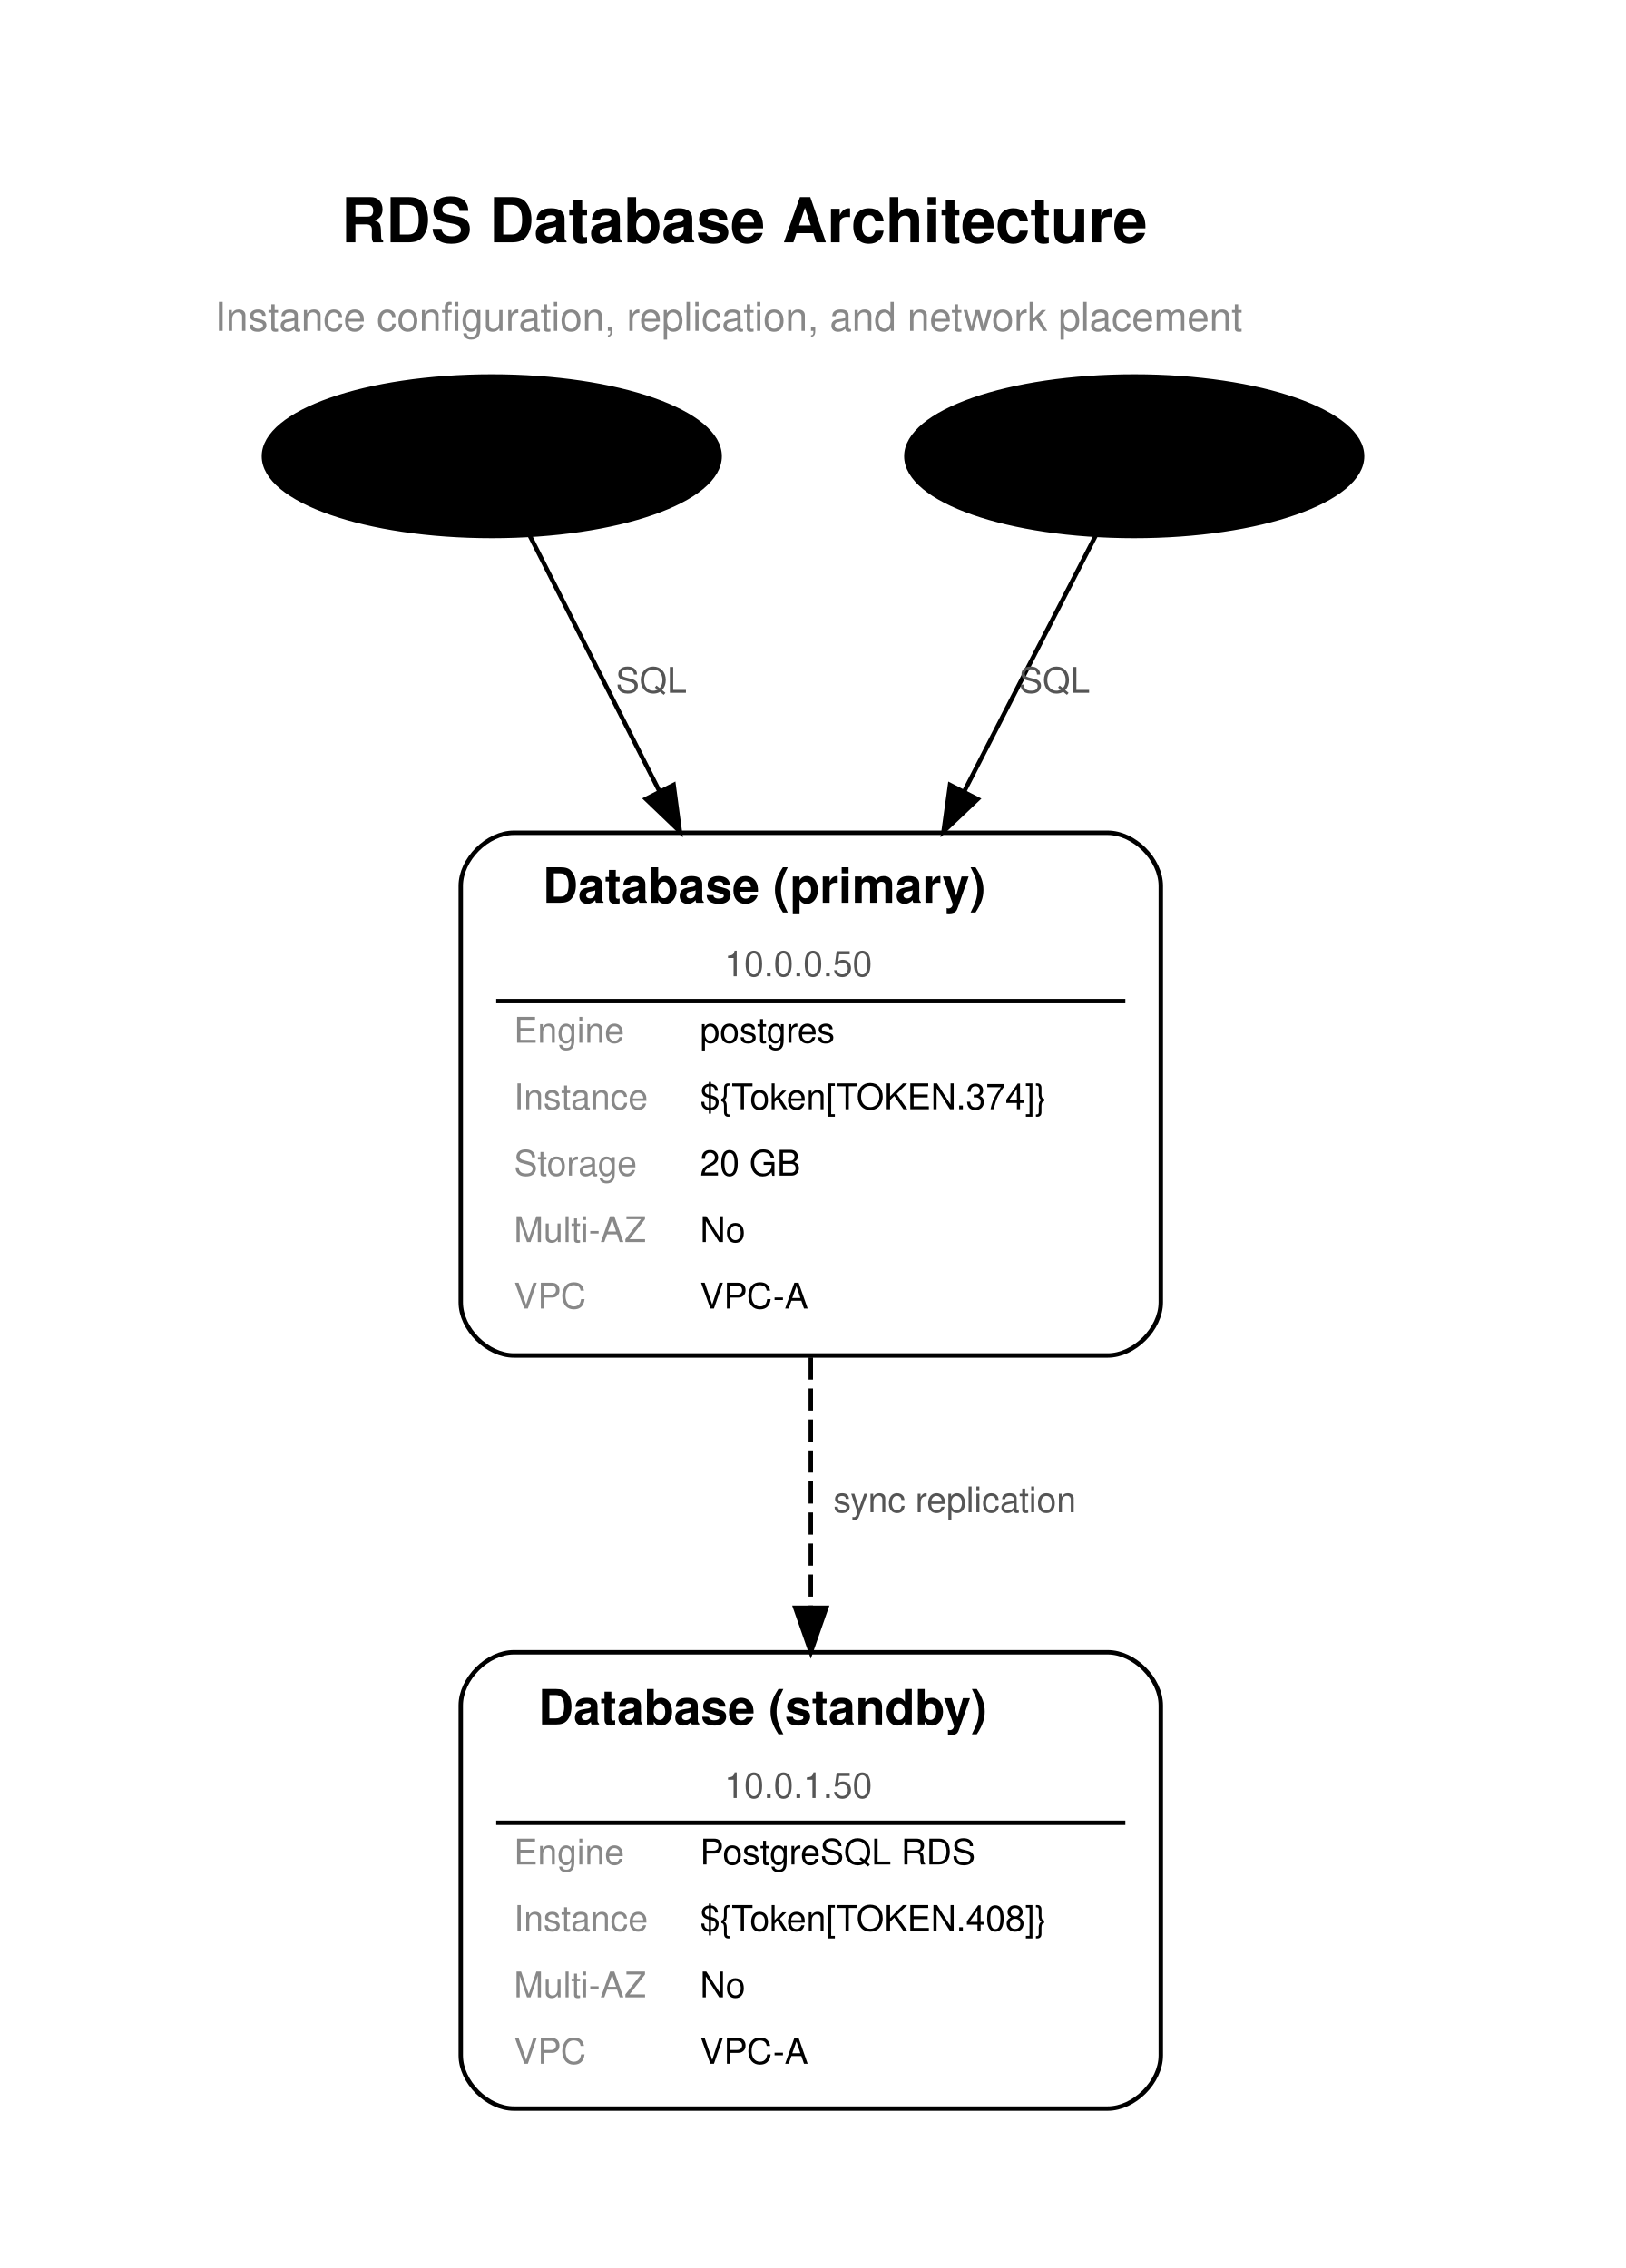
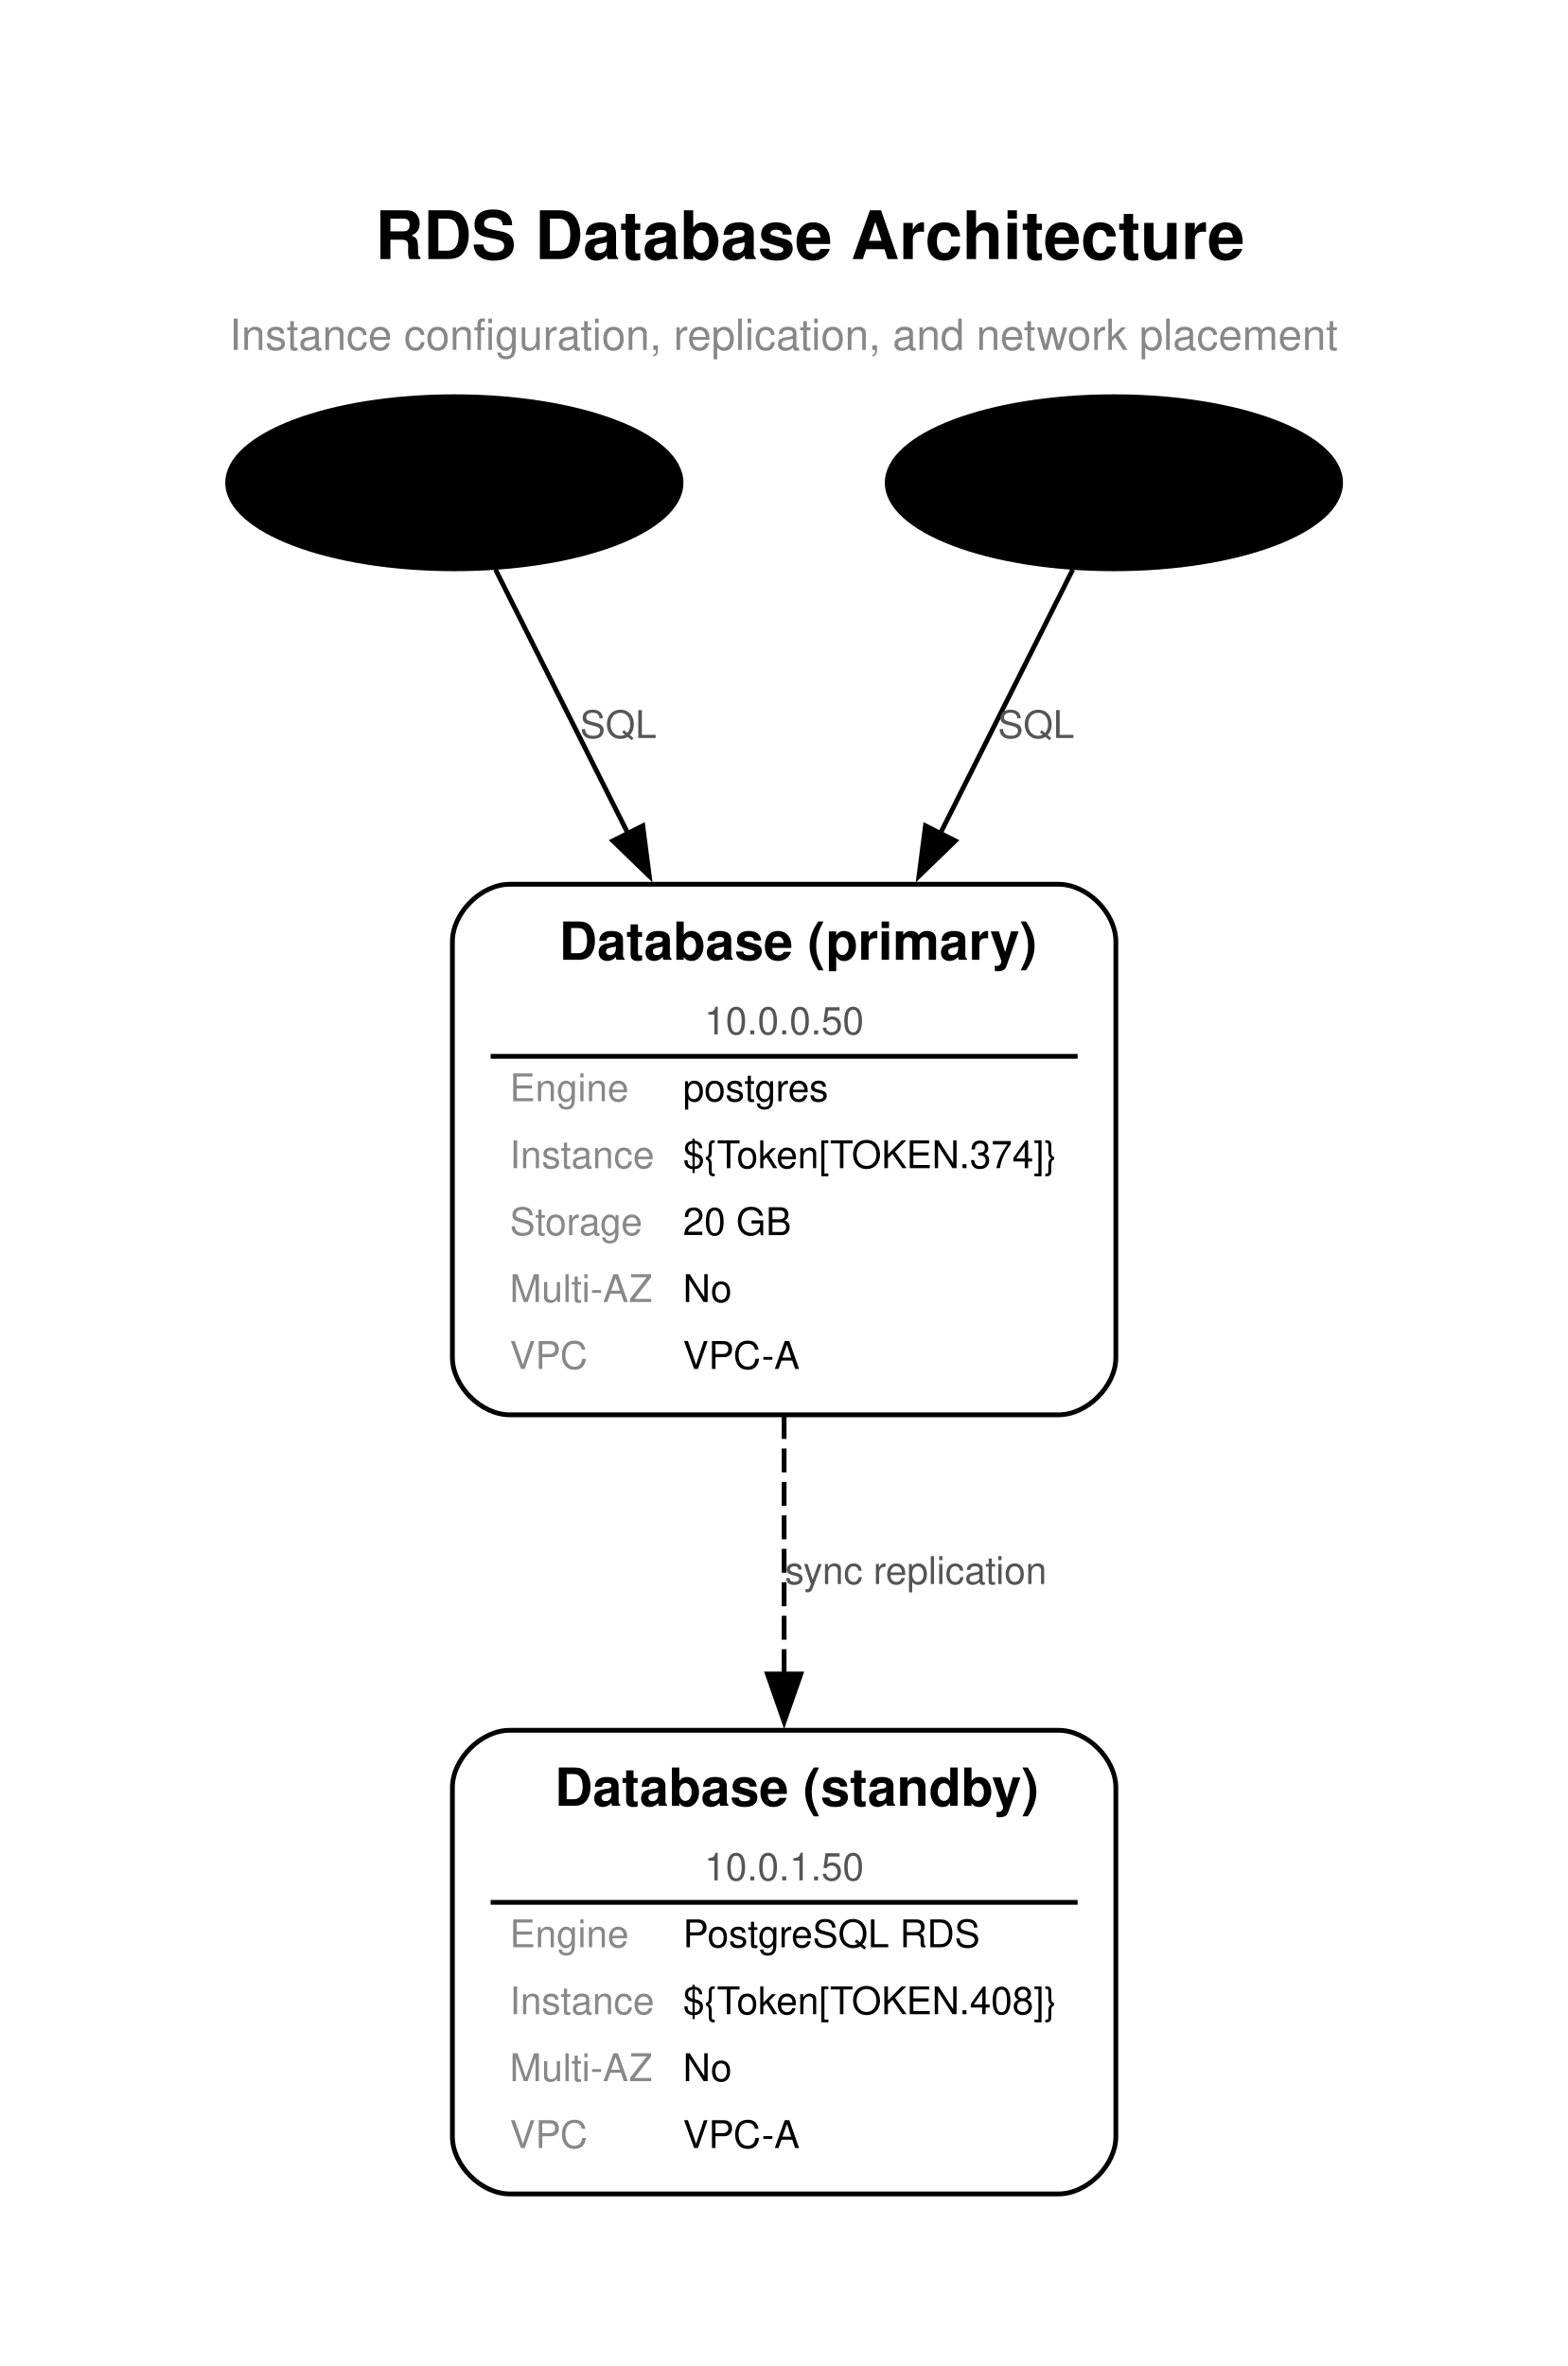
- <svg xmlns="http://www.w3.org/2000/svg" width="367pt" height="512pt" viewBox="0.00 0.00 367.00 512.00">
-   <g id="graph0" class="graph" transform="scale(1 1) rotate(0) translate(36 476)">
-     <polygon fill="white" stroke="transparent" points="-36,36 -36,-476 331,-476 331,36 -36,36" />
-     <text text-anchor="start" x="41" y="-421.3" font-family="Helvetica,sans-Serif" font-weight="bold" font-size="14.00">RDS Database Architecture</text>
-     <text text-anchor="start" x="12.5" y="-401.3" font-family="Helvetica,sans-Serif" font-size="9.00" fill="#888888">Instance configuration, replication, and network placement</text>
+ <svg xmlns="http://www.w3.org/2000/svg" width="328pt" height="495pt" viewBox="0.00 0.00 328.00 495.00">
+   <g id="graph0" class="graph" transform="scale(1 1) rotate(0) translate(36 459)">
+     <polygon fill="white" stroke="none" points="-36,36 -36,-459 292.14,-459 292.14,36 -36,36" />
+     <text xml:space="preserve" text-anchor="start" x="42.47" y="-404.8" font-family="Helvetica,sans-Serif" font-weight="bold" font-size="14.00">RDS Database Architecture</text>
+     <text xml:space="preserve" text-anchor="start" x="12" y="-385.8" font-family="Helvetica,sans-Serif" font-size="9.00" fill="#888888">Instance configuration, replication, and network placement</text>
    <g id="node1" class="node">
-       <path fill="white" stroke="black" d="M214,-288C214,-288 80,-288 80,-288 74,-288 68,-282 68,-276 68,-276 68,-182 68,-182 68,-176 74,-170 80,-170 80,-170 214,-170 214,-170 220,-170 226,-176 226,-182 226,-182 226,-276 226,-276 226,-282 220,-288 214,-288" />
-       <text text-anchor="start" x="86.5" y="-272.2" font-family="Helvetica,sans-Serif" font-weight="bold" font-size="11.00">Database (primary)</text>
-       <text text-anchor="start" x="127.5" y="-255.6" font-family="Helvetica,sans-Serif" font-size="8.00" fill="#555555">10.0.0.50</text>
-       <text text-anchor="start" x="80" y="-240.6" font-family="Helvetica,sans-Serif" font-size="8.00" fill="#888888">Engine</text>
-       <text text-anchor="start" x="122" y="-240.6" font-family="Helvetica,sans-Serif" font-size="8.00">postgres</text>
-       <text text-anchor="start" x="80" y="-225.6" font-family="Helvetica,sans-Serif" font-size="8.00" fill="#888888">Instance</text>
-       <text text-anchor="start" x="122" y="-225.6" font-family="Helvetica,sans-Serif" font-size="8.00">${Token[TOKEN.374]}</text>
-       <text text-anchor="start" x="80" y="-210.6" font-family="Helvetica,sans-Serif" font-size="8.00" fill="#888888">Storage</text>
-       <text text-anchor="start" x="122" y="-210.6" font-family="Helvetica,sans-Serif" font-size="8.00">20 GB</text>
-       <text text-anchor="start" x="80" y="-195.6" font-family="Helvetica,sans-Serif" font-size="8.00" fill="#888888">Multi-AZ</text>
-       <text text-anchor="start" x="122" y="-195.6" font-family="Helvetica,sans-Serif" font-size="8.00">No</text>
-       <text text-anchor="start" x="80" y="-180.6" font-family="Helvetica,sans-Serif" font-size="8.00" fill="#888888">VPC</text>
-       <text text-anchor="start" x="122" y="-180.6" font-family="Helvetica,sans-Serif" font-size="8.00">VPC-A</text>
-       <polygon fill="black" stroke="black" points="76,-250 76,-250 218,-250 218,-250 76,-250" />
+       <path fill="white" stroke="black" d="M185.48,-274C185.48,-274 70.66,-274 70.66,-274 64.66,-274 58.66,-268 58.66,-262 58.66,-262 58.66,-175 58.66,-175 58.66,-169 64.66,-163 70.66,-163 70.66,-163 185.48,-163 185.48,-163 191.48,-163 197.48,-169 197.48,-175 197.48,-175 197.48,-262 197.48,-262 197.48,-268 191.48,-274 185.48,-274" />
+       <text xml:space="preserve" text-anchor="start" x="81" y="-258.2" font-family="Helvetica,sans-Serif" font-weight="bold" font-size="11.00">Database (primary)</text>
+       <text xml:space="preserve" text-anchor="start" x="111.39" y="-242.6" font-family="Helvetica,sans-Serif" font-size="8.00" fill="#555555">10.0.0.50</text>
+       <text xml:space="preserve" text-anchor="start" x="70.66" y="-228.6" font-family="Helvetica,sans-Serif" font-size="8.00" fill="#888888">Engine</text>
+       <text xml:space="preserve" text-anchor="start" x="106.9" y="-228.6" font-family="Helvetica,sans-Serif" font-size="8.00">postgres</text>
+       <text xml:space="preserve" text-anchor="start" x="70.66" y="-214.6" font-family="Helvetica,sans-Serif" font-size="8.00" fill="#888888">Instance</text>
+       <text xml:space="preserve" text-anchor="start" x="106.9" y="-214.6" font-family="Helvetica,sans-Serif" font-size="8.00">${Token[TOKEN.374]}</text>
+       <text xml:space="preserve" text-anchor="start" x="70.66" y="-200.6" font-family="Helvetica,sans-Serif" font-size="8.00" fill="#888888">Storage</text>
+       <text xml:space="preserve" text-anchor="start" x="106.9" y="-200.6" font-family="Helvetica,sans-Serif" font-size="8.00">20 GB</text>
+       <text xml:space="preserve" text-anchor="start" x="70.66" y="-186.6" font-family="Helvetica,sans-Serif" font-size="8.00" fill="#888888">Multi-AZ</text>
+       <text xml:space="preserve" text-anchor="start" x="106.9" y="-186.6" font-family="Helvetica,sans-Serif" font-size="8.00">No</text>
+       <text xml:space="preserve" text-anchor="start" x="70.66" y="-172.6" font-family="Helvetica,sans-Serif" font-size="8.00" fill="#888888">VPC</text>
+       <text xml:space="preserve" text-anchor="start" x="106.9" y="-172.6" font-family="Helvetica,sans-Serif" font-size="8.00">VPC-A</text>
+       <polygon fill="black" stroke="black" points="66.66,-238 66.66,-238 189.48,-238 189.48,-238 66.66,-238" />
    </g>
    <g id="node2" class="node">
-       <path fill="white" stroke="black" d="M214,-103C214,-103 80,-103 80,-103 74,-103 68,-97 68,-91 68,-91 68,-12 68,-12 68,-6 74,0 80,0 80,0 214,0 214,0 220,0 226,-6 226,-12 226,-12 226,-91 226,-91 226,-97 220,-103 214,-103" />
-       <text text-anchor="start" x="85.5" y="-86.7" font-family="Helvetica,sans-Serif" font-weight="bold" font-size="11.00">Database (standby)</text>
-       <text text-anchor="start" x="127.5" y="-70.1" font-family="Helvetica,sans-Serif" font-size="8.00" fill="#555555">10.0.1.50</text>
-       <text text-anchor="start" x="80" y="-55.1" font-family="Helvetica,sans-Serif" font-size="8.00" fill="#888888">Engine</text>
-       <text text-anchor="start" x="122" y="-55.1" font-family="Helvetica,sans-Serif" font-size="8.00">PostgreSQL RDS</text>
-       <text text-anchor="start" x="80" y="-40.1" font-family="Helvetica,sans-Serif" font-size="8.00" fill="#888888">Instance</text>
-       <text text-anchor="start" x="122" y="-40.1" font-family="Helvetica,sans-Serif" font-size="8.00">${Token[TOKEN.408]}</text>
-       <text text-anchor="start" x="80" y="-25.1" font-family="Helvetica,sans-Serif" font-size="8.00" fill="#888888">Multi-AZ</text>
-       <text text-anchor="start" x="122" y="-25.1" font-family="Helvetica,sans-Serif" font-size="8.00">No</text>
-       <text text-anchor="start" x="80" y="-10.1" font-family="Helvetica,sans-Serif" font-size="8.00" fill="#888888">VPC</text>
-       <text text-anchor="start" x="122" y="-10.1" font-family="Helvetica,sans-Serif" font-size="8.00">VPC-A</text>
-       <polygon fill="black" stroke="black" points="76,-64.5 76,-64.5 218,-64.5 218,-64.5 76,-64.5" />
+       <path fill="white" stroke="black" d="M185.48,-97C185.48,-97 70.66,-97 70.66,-97 64.66,-97 58.66,-91 58.66,-85 58.66,-85 58.66,-12 58.66,-12 58.66,-6 64.66,0 70.66,0 70.66,0 185.48,0 185.48,0 191.48,0 197.48,-6 197.48,-12 197.48,-12 197.48,-85 197.48,-85 197.48,-91 191.48,-97 185.48,-97" />
+       <text xml:space="preserve" text-anchor="start" x="80.07" y="-81.2" font-family="Helvetica,sans-Serif" font-weight="bold" font-size="11.00">Database (standby)</text>
+       <text xml:space="preserve" text-anchor="start" x="111.39" y="-65.6" font-family="Helvetica,sans-Serif" font-size="8.00" fill="#555555">10.0.1.50</text>
+       <text xml:space="preserve" text-anchor="start" x="70.66" y="-51.6" font-family="Helvetica,sans-Serif" font-size="8.00" fill="#888888">Engine</text>
+       <text xml:space="preserve" text-anchor="start" x="106.9" y="-51.6" font-family="Helvetica,sans-Serif" font-size="8.00">PostgreSQL RDS</text>
+       <text xml:space="preserve" text-anchor="start" x="70.66" y="-37.6" font-family="Helvetica,sans-Serif" font-size="8.00" fill="#888888">Instance</text>
+       <text xml:space="preserve" text-anchor="start" x="106.9" y="-37.6" font-family="Helvetica,sans-Serif" font-size="8.00">${Token[TOKEN.408]}</text>
+       <text xml:space="preserve" text-anchor="start" x="70.66" y="-23.6" font-family="Helvetica,sans-Serif" font-size="8.00" fill="#888888">Multi-AZ</text>
+       <text xml:space="preserve" text-anchor="start" x="106.9" y="-23.6" font-family="Helvetica,sans-Serif" font-size="8.00">No</text>
+       <text xml:space="preserve" text-anchor="start" x="70.66" y="-9.6" font-family="Helvetica,sans-Serif" font-size="8.00" fill="#888888">VPC</text>
+       <text xml:space="preserve" text-anchor="start" x="106.9" y="-9.6" font-family="Helvetica,sans-Serif" font-size="8.00">VPC-A</text>
+       <polygon fill="black" stroke="black" points="66.66,-61 66.66,-61 189.48,-61 189.48,-61 66.66,-61" />
    </g>
    <g id="edge2" class="edge">
-       <path fill="none" stroke="black" stroke-dasharray="5,2" d="M147,-169.56C147,-151.47 147,-131.51 147,-113.26" />
-       <polygon fill="black" stroke="black" points="150.5,-113.04 147,-103.04 143.5,-113.04 150.5,-113.04" />
-       <text text-anchor="middle" x="179.5" y="-134.6" font-family="Helvetica,sans-Serif" font-size="8.00" fill="#555555">sync replication</text>
+       <path fill="none" stroke="black" stroke-dasharray="5,2" d="M128.07,-162.96C128.07,-145.59 128.07,-126.29 128.07,-108.62" />
+       <polygon fill="black" stroke="black" points="131.57,-108.78 128.07,-98.78 124.57,-108.78 131.57,-108.78" />
+       <text xml:space="preserve" text-anchor="middle" x="155.64" y="-127.6" font-family="Helvetica,sans-Serif" font-size="8.00" fill="#555555">sync replication</text>
    </g>
    <g id="node3" class="node">
-       <ellipse fill="black" stroke="black" cx="75" cy="-373" rx="51.43" ry="18" />
-       <text text-anchor="middle" x="75" y="-370.5" font-family="Helvetica,sans-Serif" font-size="10.00">app_servers_a</text>
+       <ellipse fill="black" stroke="black" cx="59.07" cy="-358" rx="47.43" ry="18" />
+       <text xml:space="preserve" text-anchor="middle" x="59.07" y="-355" font-family="Helvetica,sans-Serif" font-size="10.00">app_servers_a</text>
    </g>
    <g id="edge1" class="edge">
-       <path fill="none" stroke="black" d="M83.54,-355.15C90.88,-340.69 101.95,-318.84 112.81,-297.43" />
-       <polygon fill="black" stroke="black" points="116.04,-298.81 117.44,-288.31 109.79,-295.64 116.04,-298.81" />
-       <text text-anchor="middle" x="111" y="-319.6" font-family="Helvetica,sans-Serif" font-size="8.00" fill="#555555">SQL</text>
+       <path fill="none" stroke="black" d="M67.67,-339.86C74.71,-325.82 85.16,-305.01 95.39,-284.63" />
+       <polygon fill="black" stroke="black" points="98.5,-286.23 99.86,-275.72 92.24,-283.09 98.5,-286.23" />
+       <text xml:space="preserve" text-anchor="middle" x="93.36" y="-304.6" font-family="Helvetica,sans-Serif" font-size="8.00" fill="#555555">SQL</text>
    </g>
    <g id="node4" class="node">
-       <ellipse fill="black" stroke="black" cx="220" cy="-373" rx="51.43" ry="18" />
-       <text text-anchor="middle" x="220" y="-370.5" font-family="Helvetica,sans-Serif" font-size="10.00">app_servers_b</text>
+       <ellipse fill="black" stroke="black" cx="197.07" cy="-358" rx="47.43" ry="18" />
+       <text xml:space="preserve" text-anchor="middle" x="197.07" y="-355" font-family="Helvetica,sans-Serif" font-size="10.00">app_servers_b</text>
    </g>
    <g id="edge3" class="edge">
-       <path fill="none" stroke="black" d="M211.34,-355.15C203.9,-340.69 192.67,-318.84 181.67,-297.43" />
-       <polygon fill="black" stroke="black" points="184.66,-295.6 176.97,-288.31 178.43,-298.8 184.66,-295.6" />
-       <text text-anchor="middle" x="202" y="-319.6" font-family="Helvetica,sans-Serif" font-size="8.00" fill="#555555">SQL</text>
+       <path fill="none" stroke="black" d="M188.47,-339.86C181.42,-325.82 170.98,-305.01 160.75,-284.63" />
+       <polygon fill="black" stroke="black" points="163.89,-283.09 156.28,-275.72 157.64,-286.23 163.89,-283.09" />
+       <text xml:space="preserve" text-anchor="middle" x="180.78" y="-304.6" font-family="Helvetica,sans-Serif" font-size="8.00" fill="#555555">SQL</text>
    </g>
  </g>
</svg>
